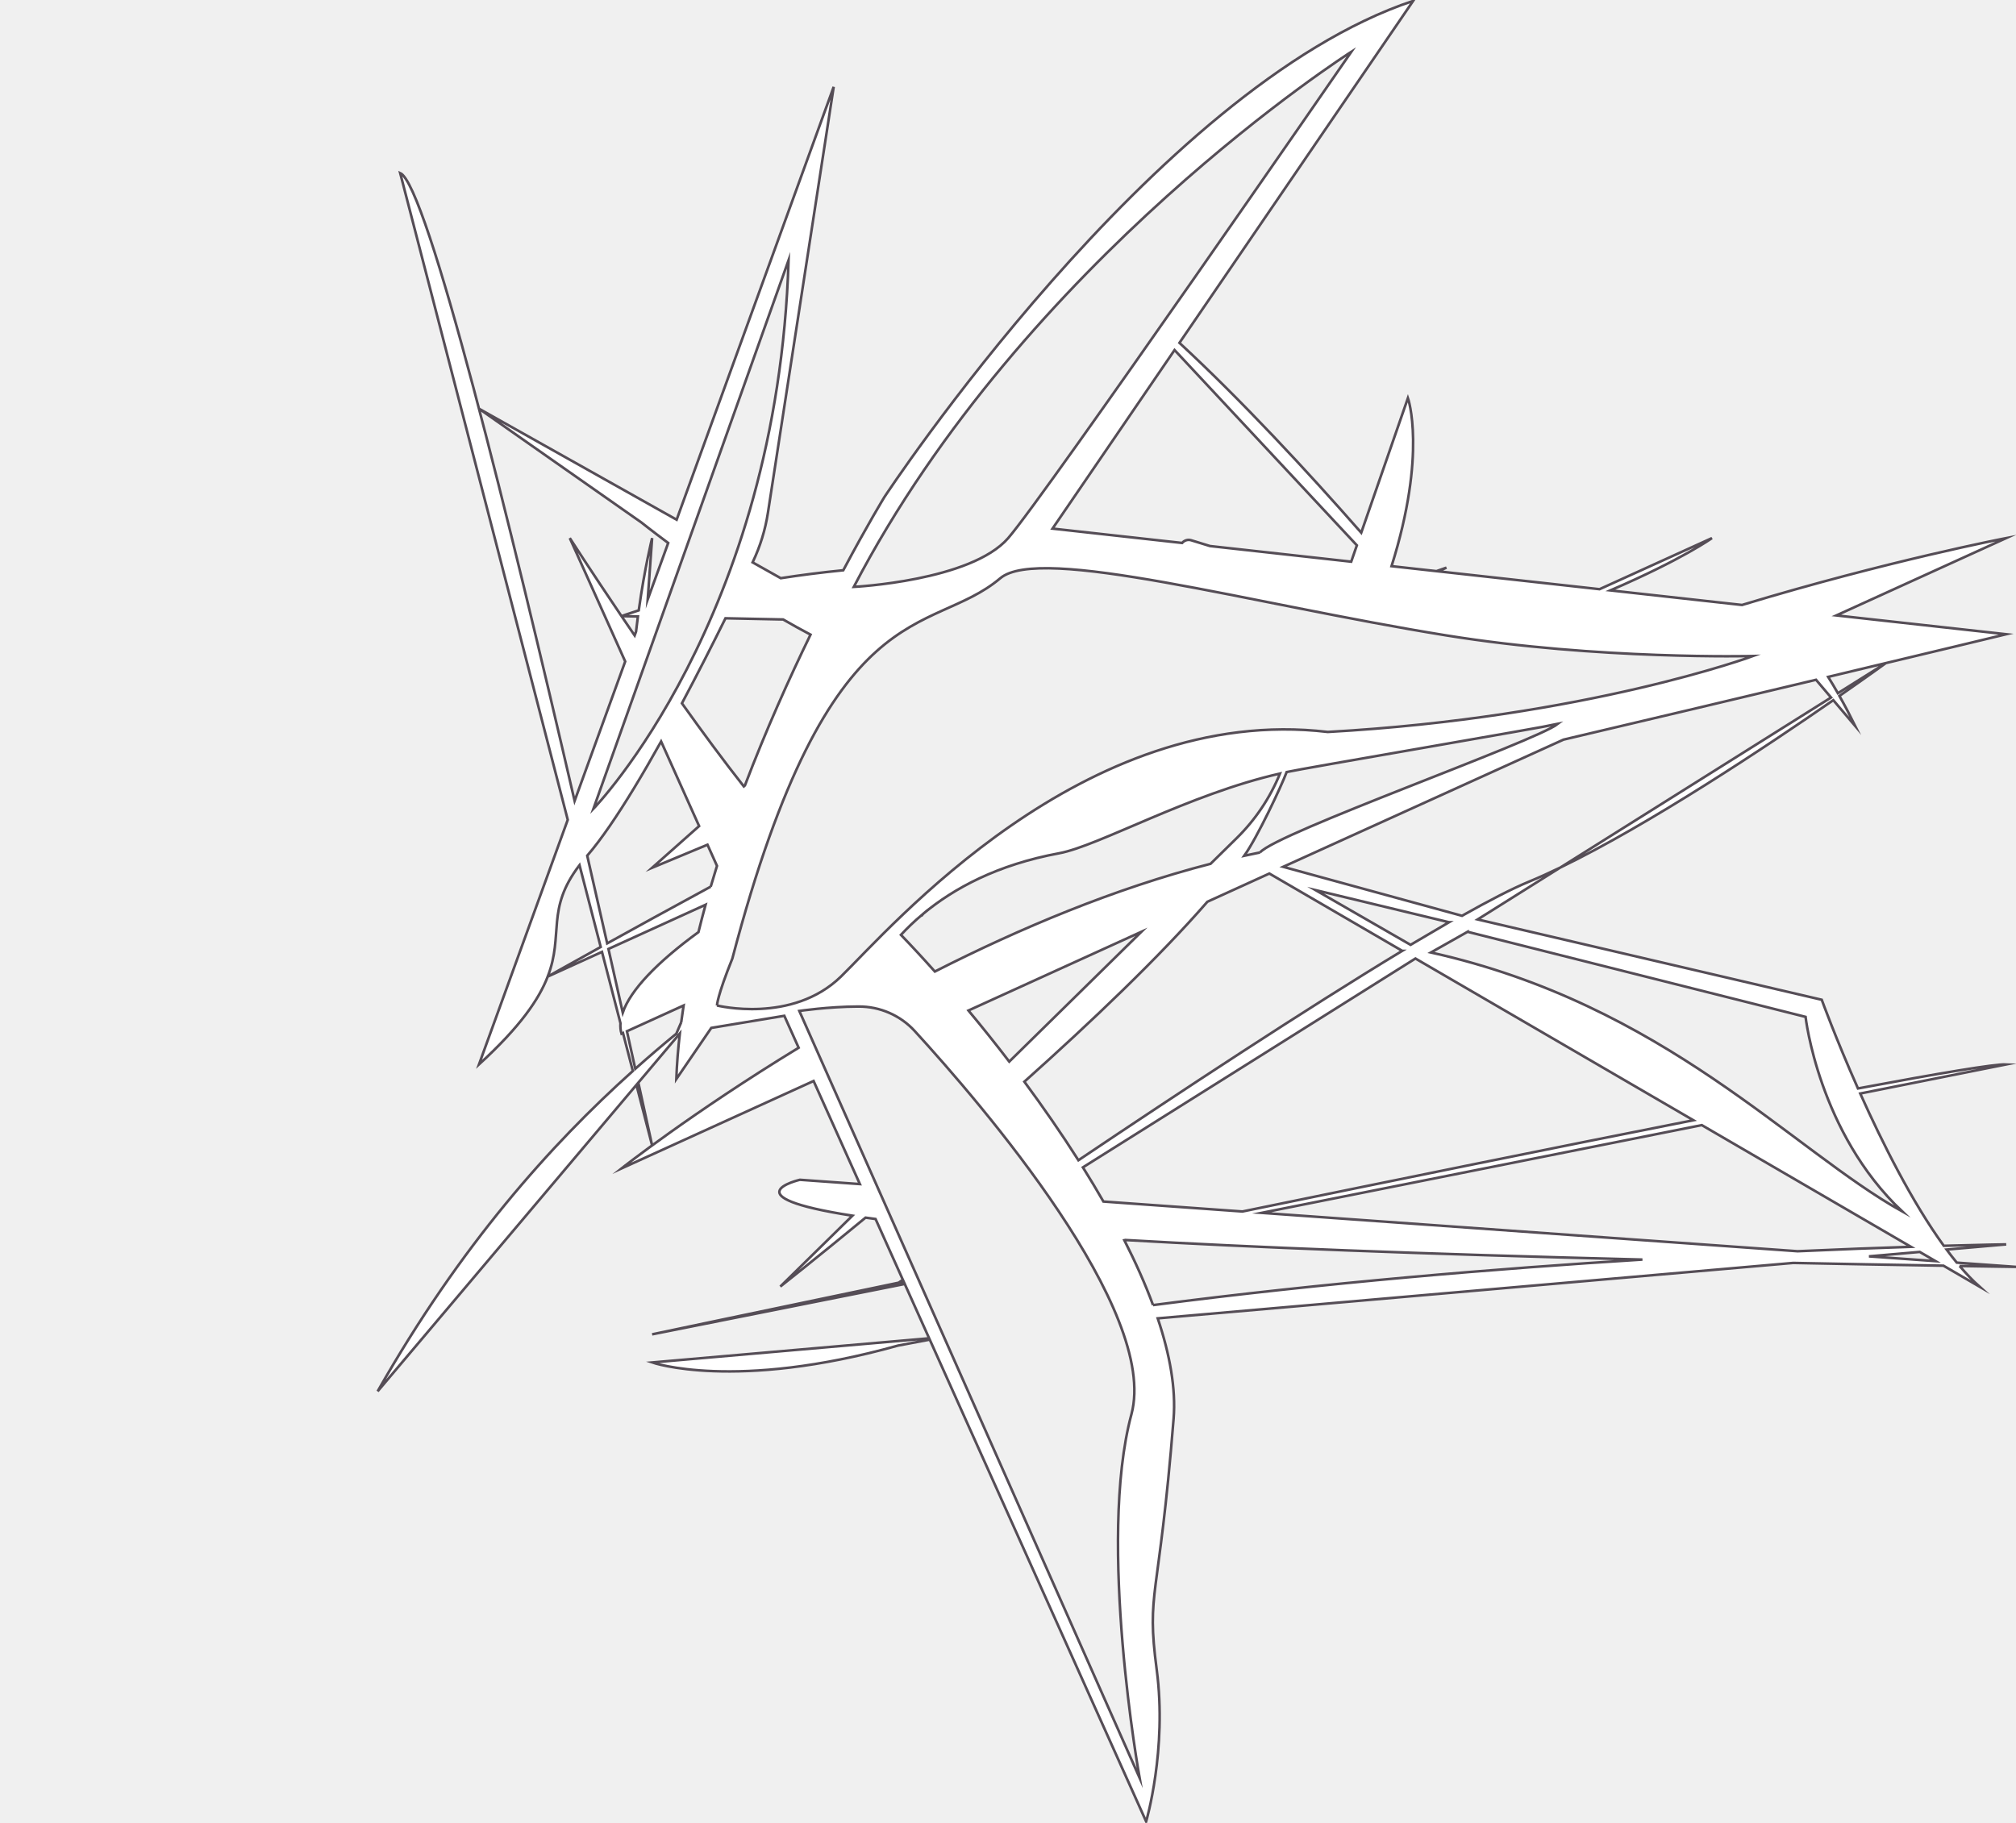
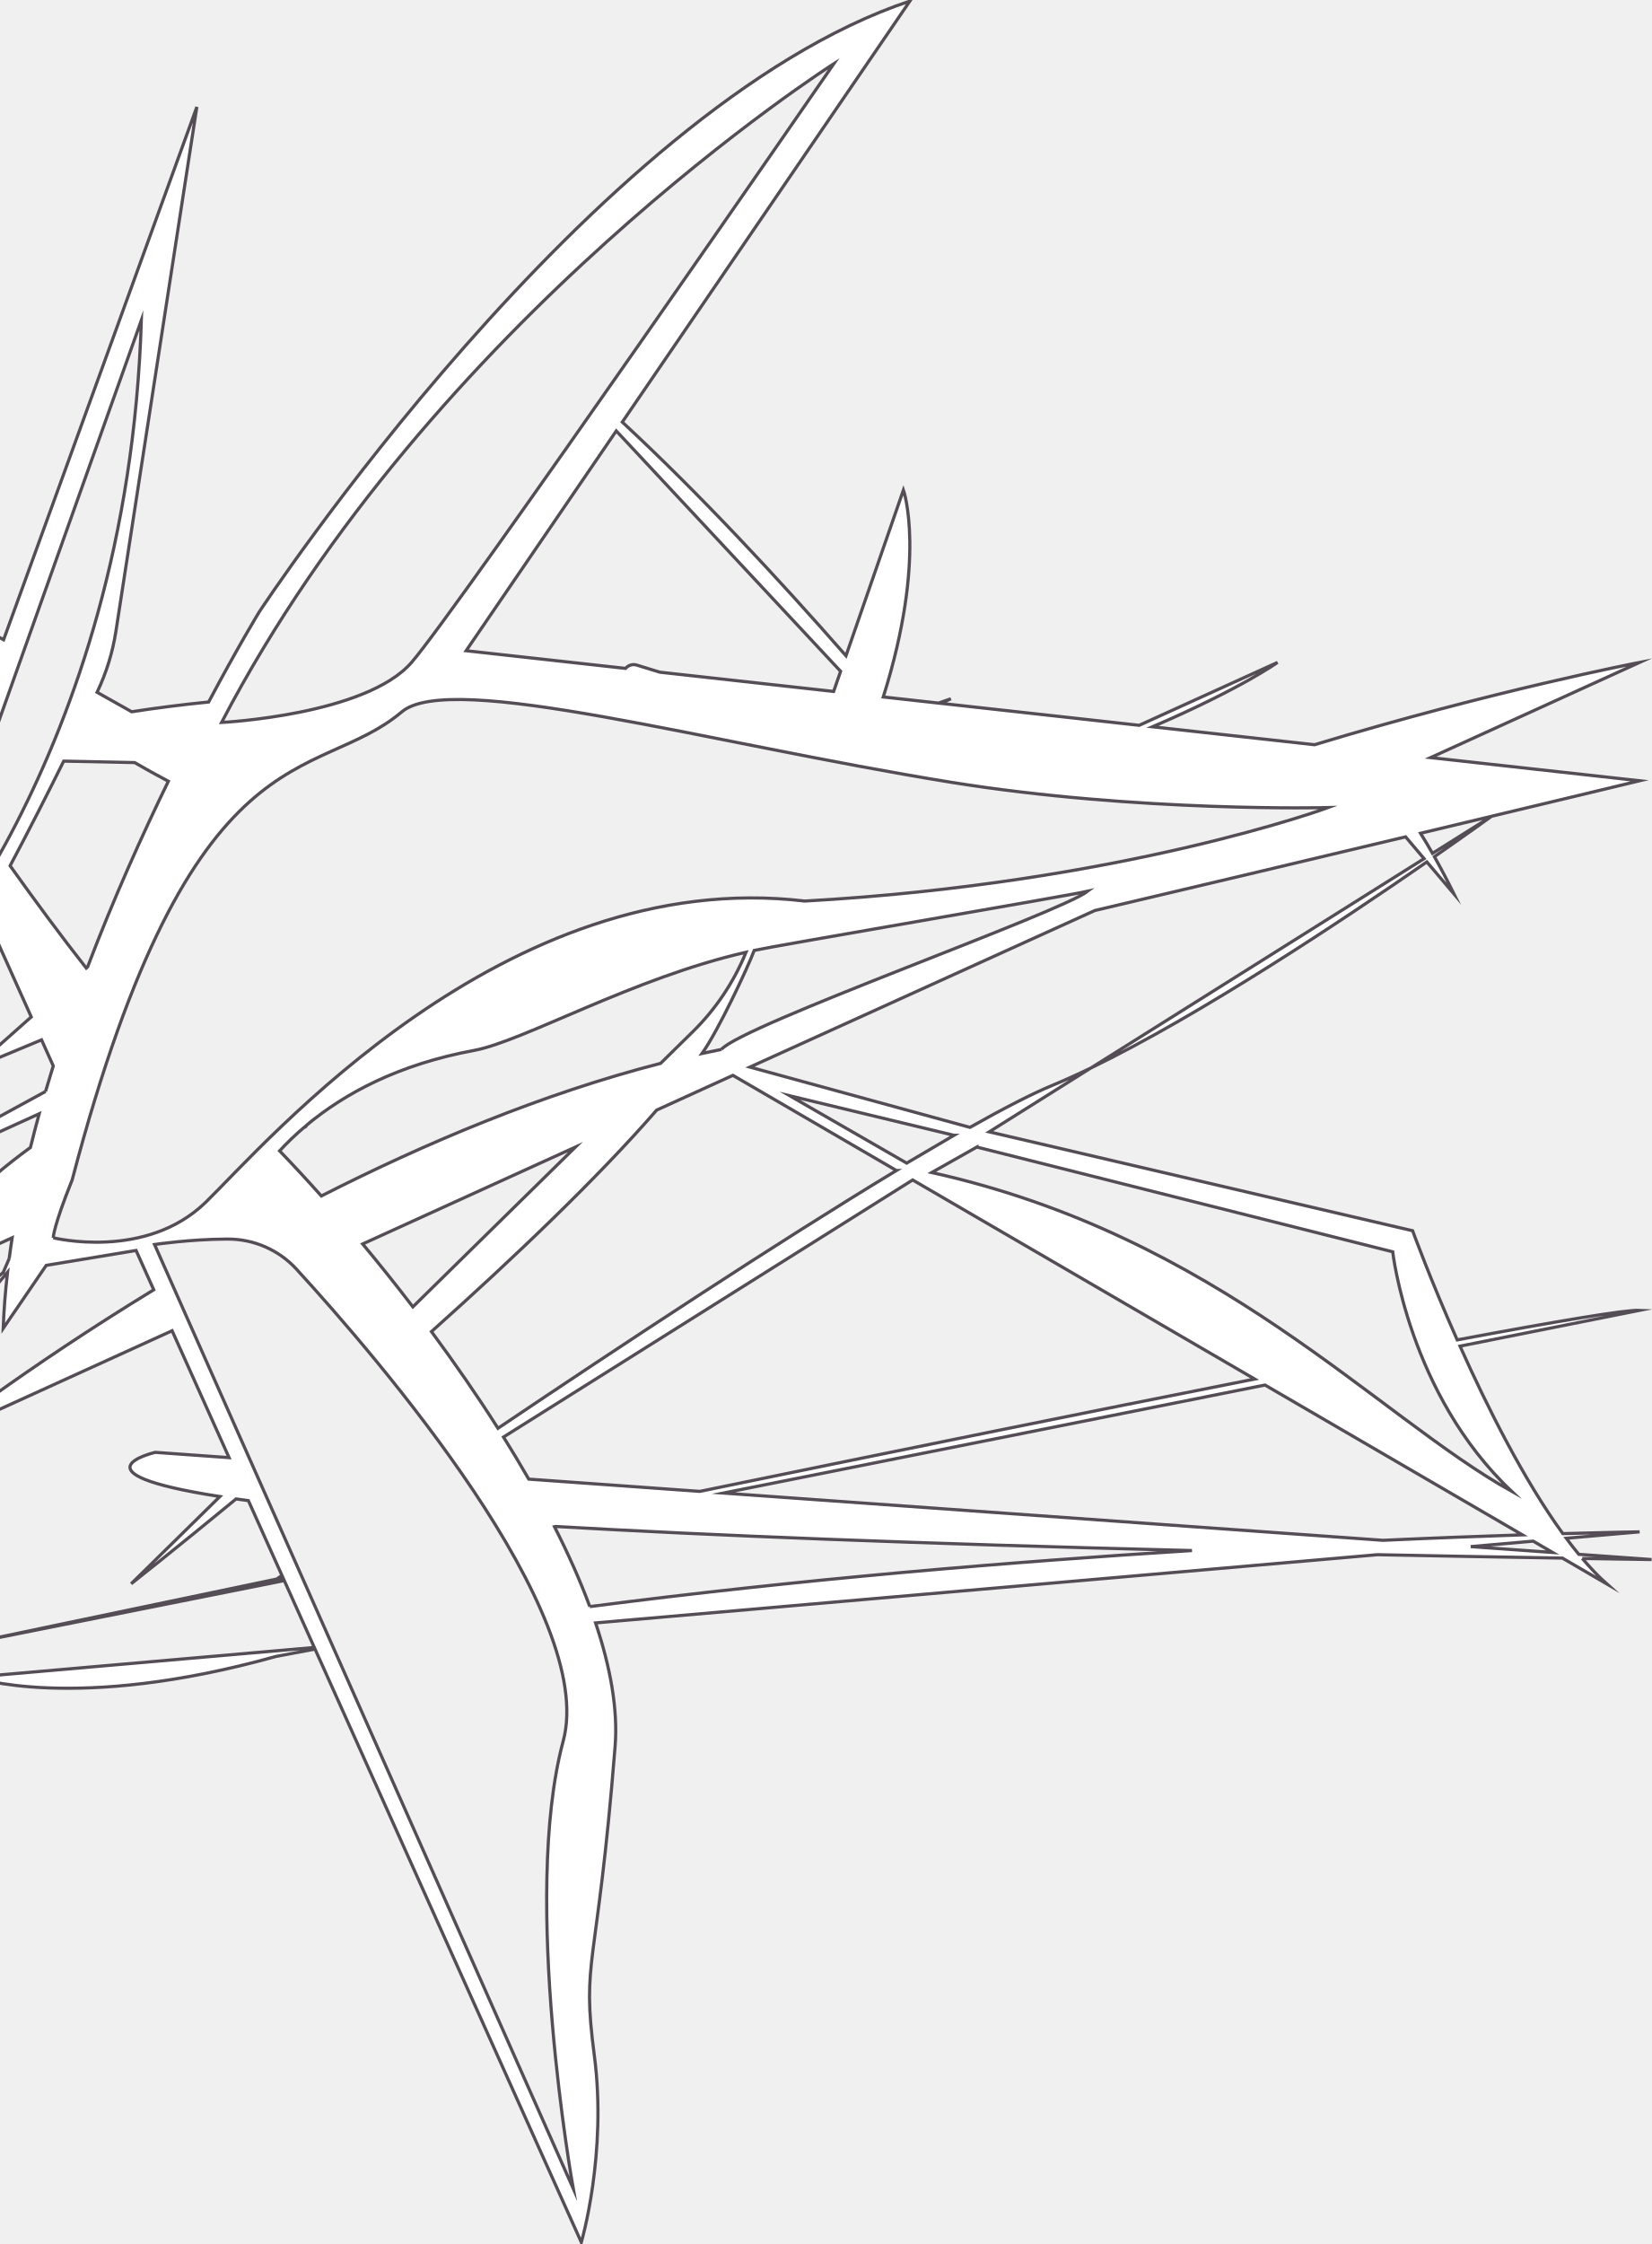
- <svg xmlns="http://www.w3.org/2000/svg" width="784" height="709" viewBox="-262 0 784 709" fill="none">
+ <svg xmlns="http://www.w3.org/2000/svg" width="522" height="709" viewBox="0 0 522 709" fill="none">
  <g clip-path="url(#clip0_1_14)">
    <path d="M464.823 488.655L484.563 486.933L490.708 490.507L464.823 488.655ZM228.625 471.738L399.802 437.607L481.148 484.943C468.918 485.341 454.035 485.895 437.069 486.665L228.625 471.738ZM186.408 507.616C183.369 499.389 179.589 490.931 175.247 482.378L175.645 482.299C224.051 485.095 289.232 487.725 376.719 489.903C320.328 493.405 253.047 498.933 186.404 507.613M48.844 393.205C48.844 393.205 60.139 391.53 71.579 391.491C71.695 391.491 71.807 391.491 71.919 391.491C80.209 391.451 88.128 394.906 93.723 401.016C119.898 429.612 188.863 509.823 177.992 550.122C164.618 599.694 181.175 691.508 181.175 691.508L48.844 393.205ZM87.792 498.836L89.197 497.953L89.439 498.492C88.889 498.608 88.342 498.72 87.795 498.836M16.828 391.075C16.828 391.075 16.828 387.659 22.807 372.804C60.813 228.185 99.521 248.126 126.971 224.925C142.47 211.821 223.925 234.802 300.523 247.153C359.569 256.675 419.752 255.159 419.752 255.159C419.752 255.159 354.883 279.066 254.358 284.692C159.345 273.44 84.036 361.332 65.035 379.838C46.03 398.343 16.828 391.078 16.828 391.078M14.387 344.86C-1.398 353.42 -15.203 361.018 -25.871 366.925C-28.294 356.206 -30.898 344.752 -33.635 332.813C-28.181 326.489 -21.909 317.213 -15.424 306.536C-11.947 300.813 -8.405 294.688 -4.896 288.397L9.879 321.301L-8.398 337.52L13.134 328.551L16.832 336.782C15.995 339.466 15.184 342.161 14.391 344.86M9.622 362.544C-6.392 374.219 -16.789 385.04 -19.82 393.831C-21.529 386.19 -23.39 377.891 -25.379 369.089L12.388 351.901C11.418 355.442 10.494 358.991 9.622 362.544ZM2.915 397.63C1.673 400.47 1.01 402.055 1.01 402.055C-4.19 406.324 -9.521 410.868 -14.949 415.712C-15.938 411.248 -17.024 406.36 -18.198 401.1L3.842 391.082C3.501 393.271 3.197 395.456 2.911 397.634M44.68 101.159C40.319 240.898 -31.213 314.55 -31.213 314.55L44.68 101.159ZM42.557 240.941C46.078 242.982 49.637 244.961 53.204 246.838C44.901 263.889 35.876 283.965 27.692 305.491L27.261 305.874C19.486 296.001 11.204 284.771 3.194 273.542C9.357 261.968 15.184 250.478 20.131 240.478L42.557 240.941ZM263.535 20.13C263.535 20.13 144.563 192.589 130.081 209.289C115.596 225.989 70.033 228.261 70.033 228.261C136.361 100.996 263.535 20.13 263.535 20.13ZM265.671 212.103L263.466 218.464L208.552 212.382L201.223 210.128C199.962 209.741 198.608 210.153 197.739 211.148C197.728 211.159 197.721 211.17 197.71 211.181L147.315 205.598L194.769 136.147L265.671 212.103ZM228.013 331.565C225.963 331.973 223.917 332.404 221.868 332.849C226.938 325.794 236.328 305.726 238.37 300.281C244.45 298.899 337.403 283.049 343.798 281.58C334.781 288.53 234.524 323.927 228.013 331.561M181.866 362.418L130.487 412.908C125.2 405.998 119.873 399.345 114.618 393.035L181.866 362.418ZM97.069 355.374C108.904 345.537 125.859 336.315 149.854 331.879C165.339 329.018 200.234 308.935 235.781 300.867C231.928 310.306 226.192 318.859 218.916 326.008L208.78 335.971C171.296 345.613 134.416 361.159 101.56 377.873C96.979 372.736 92.554 367.96 88.364 363.615C90.768 361.025 93.484 358.398 96.555 355.808L96.276 356.293C96.544 355.985 96.801 355.685 97.069 355.377M283.314 369.827C245.609 392.616 197.007 424.641 157.386 451.272C150.77 440.86 143.654 430.585 136.361 420.723C162.485 397.366 188.758 372.32 207.542 350.732L231.638 339.759L283.311 369.827H283.314ZM301.515 358.702L286.559 367.49L249.607 346.21L301.512 358.702H301.515ZM396.546 435.715C344.28 446.03 281.515 458.793 221.176 471.206L167.11 467.335C164.564 462.896 161.895 458.457 159.132 454.036L288.446 372.812L396.546 435.715ZM308.729 362.418L440.165 395.51C440.165 395.51 445.213 440.487 477.765 471.203C434.885 447.292 385.266 390.669 294.475 370.464L308.729 362.414V362.418ZM500.062 492.403C507.268 492.519 514.558 492.635 521.989 492.747L498.972 491.097C497.643 489.484 496.321 487.783 495.007 486.018L518.19 483.995C518.19 483.995 509.416 484.115 493.927 484.552C481.55 467.494 470.023 444.499 461.426 425.321L518.19 414.004C513.769 413.798 492.37 417.387 460.542 423.349C451.909 403.9 446.452 388.853 446.452 388.853L312.644 357.613L344.772 337.433C340.531 339.484 336.454 341.329 332.601 342.921C326.111 345.598 317.181 350.207 306.56 356.195L237.012 337.147L346.025 287.68C381.221 279.399 415.58 271.237 444.235 264.403L450.077 271.295L344.776 337.436C379.359 320.722 424.981 290.31 450.953 272.33L459.532 282.452C457.529 278.4 455.458 274.453 453.332 270.676C464.432 262.959 471.374 257.92 471.374 257.92L452.738 269.624C451.496 267.442 450.232 265.322 448.954 263.278C489.995 253.481 518.19 246.683 518.19 246.683L452.141 239.367L518.19 209.292C518.19 209.292 472.08 218.145 415.45 235.301L364.262 229.632C392.374 217.512 403.76 209.292 403.76 209.292L360.043 229.165L297.351 222.222L300.519 220.779C299.281 221.224 297.97 221.68 296.626 222.143L279.157 220.207C293.023 176.131 285.527 154.815 285.527 154.815L267.37 207.19C246.189 183.056 221.046 155.936 196.674 133.354L287.559 0.344C186.683 33.99 81.914 193.359 81.914 193.359C81.914 193.359 75.341 204.108 65.944 221.799C57.307 222.657 49.181 223.713 41.627 224.882L30.68 218.731C30.709 218.673 30.738 218.612 30.763 218.554C33.635 212.505 35.612 206.072 36.633 199.459L62.211 33.78L1.137 202.136L-75.722 158.964L-12.585 203.2C-12.585 203.2 -8.648 206.355 -2.144 211.188L-10.118 233.174L-8.395 209.285C-8.395 209.285 -11.23 220.453 -13.598 237.396C-17.973 238.774 -20.298 239.642 -20.298 239.642L-13.924 239.773C-14.178 241.676 -14.424 243.651 -14.656 245.681L-15.192 247.157C-16.955 244.577 -18.661 242.063 -20.298 239.642C-32.158 222.099 -40.414 209.281 -40.414 209.281L-18.864 257.276L-38.539 311.507C-63.312 204.52 -95.962 71.738 -106.373 67.31L-41.208 318.859L-75.722 414.001C-59.575 399.236 -52.376 388.578 -48.997 379.838C-42.652 363.413 -49.83 353.778 -36.637 336.492L-28.392 368.326C-41.32 375.496 -48.997 379.838 -48.997 379.838L-27.895 370.236L-20.711 397.974C-20.812 399.403 -20.689 400.77 -20.302 402.055L-19.722 401.791L-15.898 416.555C-47.755 445.143 -82.889 484.274 -115.133 541.139L-14.5 421.96L-8.398 445.512C-8.398 445.512 -10.368 436.432 -13.761 421.085L2.379 401.968C1.694 407.952 1.224 413.878 1.006 419.717L14.615 399.797L43.01 395.094L48.587 407.514C6.902 432.944 -20.309 454.466 -20.309 454.466L54.396 420.451L72.397 460.544L49.069 458.873C49.069 458.873 21.217 465.331 69.5 472.838L41.457 500.399C41.457 500.399 54.87 489.871 74.61 473.594C75.859 473.771 77.159 473.949 78.496 474.126L89.11 497.765C88.487 498.195 87.936 498.579 87.462 498.904C30.636 510.757 -8.402 518.987 -8.402 518.987L85.496 500.265C85.376 500.348 85.311 500.391 85.311 500.391L85.525 500.258L89.849 499.396L99.336 520.525L-8.398 529.924C-8.398 529.924 23.629 541.136 87.212 523.361C91.304 522.572 95.425 521.798 99.568 521.038L183.724 708.461C183.724 708.461 191.934 680.571 187.831 649.403C183.724 618.232 188.653 623.977 194.4 551.794C195.331 540.119 192.948 526.845 188.233 512.768L435.342 491.213C453.955 491.593 473.423 491.951 493.797 492.287L507.833 500.457C505.233 498.137 502.64 495.424 500.065 492.389" fill="white" />
    <path d="M186.408 507.616C183.369 499.389 179.589 490.931 175.247 482.378L175.645 482.299C224.051 485.095 289.232 487.725 376.719 489.903C320.328 493.405 253.047 498.933 186.404 507.613M87.792 498.836L89.197 497.953L89.439 498.492C88.889 498.608 88.342 498.72 87.795 498.836M16.828 391.075C16.828 391.075 16.828 387.659 22.807 372.804C60.813 228.185 99.521 248.126 126.971 224.925C142.47 211.821 223.925 234.802 300.523 247.153C359.569 256.675 419.752 255.159 419.752 255.159C419.752 255.159 354.883 279.066 254.358 284.692C159.345 273.44 84.036 361.332 65.035 379.838C46.03 398.343 16.828 391.078 16.828 391.078M14.387 344.86C-1.398 353.42 -15.203 361.018 -25.871 366.925C-28.294 356.206 -30.898 344.752 -33.635 332.813C-28.182 326.489 -21.909 317.213 -15.424 306.536C-11.947 300.813 -8.405 294.688 -4.896 288.397L9.879 321.301L-8.398 337.52L13.134 328.551L16.832 336.782C15.995 339.466 15.184 342.161 14.391 344.86M2.915 397.63C1.673 400.47 1.01 402.055 1.01 402.055C-4.19 406.324 -9.521 410.868 -14.949 415.712C-15.938 411.248 -17.024 406.36 -18.198 401.1L3.842 391.082C3.501 393.271 3.197 395.456 2.911 397.634M228.013 331.565C225.963 331.973 223.917 332.404 221.868 332.849C226.938 325.794 236.328 305.726 238.37 300.281C244.45 298.899 337.403 283.049 343.798 281.58C334.781 288.53 234.524 323.927 228.013 331.561M97.069 355.374C108.904 345.537 125.859 336.315 149.854 331.879C165.339 329.018 200.234 308.935 235.781 300.867C231.928 310.306 226.192 318.859 218.916 326.008L208.78 335.971C171.296 345.613 134.416 361.159 101.56 377.873C96.979 372.736 92.554 367.96 88.364 363.615C90.768 361.025 93.484 358.398 96.555 355.808L96.276 356.293C96.544 355.985 96.801 355.685 97.069 355.377M500.062 492.403C507.268 492.519 514.558 492.635 521.989 492.747L498.972 491.097C497.643 489.484 496.321 487.783 495.007 486.018L518.19 483.995C518.19 483.995 509.416 484.115 493.927 484.552C481.55 467.494 470.023 444.499 461.426 425.321L518.19 414.004C513.769 413.798 492.37 417.387 460.542 423.349C451.909 403.9 446.452 388.853 446.452 388.853L312.644 357.613L344.772 337.433C340.531 339.484 336.454 341.329 332.601 342.921C326.111 345.598 317.181 350.207 306.56 356.195L237.012 337.147L346.025 287.68C381.221 279.399 415.58 271.237 444.235 264.403L450.077 271.295L344.776 337.436C379.359 320.722 424.981 290.31 450.953 272.33L459.532 282.452C457.529 278.4 455.458 274.453 453.332 270.676C464.432 262.959 471.374 257.92 471.374 257.92L452.738 269.624C451.496 267.442 450.232 265.322 448.954 263.278C489.995 253.481 518.19 246.683 518.19 246.683L452.141 239.367L518.19 209.292C518.19 209.292 472.08 218.145 415.45 235.301L364.262 229.632C392.374 217.512 403.76 209.292 403.76 209.292L360.043 229.165L297.351 222.222L300.519 220.779C299.281 221.224 297.97 221.68 296.626 222.143L279.157 220.207C293.023 176.131 285.527 154.815 285.527 154.815L267.37 207.19C246.189 183.056 221.046 155.936 196.674 133.354L287.559 0.344C186.683 33.99 81.914 193.359 81.914 193.359C81.914 193.359 75.341 204.108 65.944 221.799C57.307 222.657 49.181 223.713 41.627 224.882L30.68 218.731C30.709 218.673 30.738 218.612 30.763 218.554C33.635 212.505 35.612 206.072 36.633 199.459L62.211 33.78L1.137 202.136L-75.722 158.964L-12.585 203.2C-12.585 203.2 -8.648 206.355 -2.144 211.188L-10.118 233.174L-8.395 209.285C-8.395 209.285 -11.23 220.453 -13.598 237.396C-17.973 238.774 -20.298 239.642 -20.298 239.642M-48.997 379.838C-52.376 388.578 -59.575 399.236 -75.722 414.001L-41.208 318.859L-106.373 67.31C-95.962 71.738 -63.312 204.52 -38.538 311.507L-18.864 257.276L-40.414 209.281C-40.414 209.281 -32.158 222.099 -20.298 239.642L-13.924 239.773C-14.178 241.676 -14.424 243.651 -14.656 245.681L-15.192 247.157C-16.955 244.577 -18.661 242.063 -20.298 239.642M-48.997 379.838C-42.652 363.413 -49.83 353.778 -36.637 336.492L-28.392 368.326C-41.32 375.496 -48.997 379.838 -48.997 379.838ZM-48.997 379.838L-27.895 370.236L-20.711 397.974C-20.812 399.403 -20.689 400.77 -20.302 402.055L-19.722 401.791L-15.898 416.555C-47.755 445.143 -82.889 484.274 -115.133 541.139L-14.5 421.96L-8.398 445.512C-8.398 445.512 -10.368 436.432 -13.761 421.085L2.379 401.968C1.694 407.952 1.224 413.878 1.006 419.717L14.615 399.797L43.01 395.094L48.587 407.514C6.902 432.944 -20.309 454.466 -20.309 454.466L54.396 420.451L72.397 460.544L49.069 458.873C49.069 458.873 21.217 465.331 69.5 472.838L41.457 500.399C41.457 500.399 54.87 489.871 74.61 473.594C75.859 473.771 77.159 473.949 78.496 474.126L89.11 497.765C88.487 498.195 87.936 498.579 87.462 498.904C30.636 510.757 -8.402 518.987 -8.402 518.987L85.496 500.265C85.376 500.348 85.311 500.391 85.311 500.391L85.525 500.258L89.849 499.396L99.336 520.525L-8.398 529.924C-8.398 529.924 23.629 541.136 87.212 523.361C91.304 522.572 95.425 521.798 99.568 521.038L183.724 708.461C183.724 708.461 191.934 680.571 187.831 649.403C183.724 618.232 188.653 623.977 194.4 551.794C195.331 540.119 192.948 526.845 188.233 512.768L435.342 491.213C453.955 491.593 473.423 491.951 493.797 492.287L507.833 500.457C505.233 498.137 502.64 495.424 500.065 492.389M464.823 488.655L484.563 486.933L490.708 490.507L464.823 488.655ZM228.625 471.738L399.802 437.607L481.148 484.943C468.918 485.341 454.035 485.895 437.069 486.665L228.625 471.738ZM48.844 393.205C48.844 393.205 60.139 391.53 71.579 391.491C71.695 391.491 71.807 391.491 71.919 391.491C80.209 391.451 88.128 394.906 93.723 401.016C119.898 429.612 188.863 509.823 177.992 550.122C164.618 599.694 181.175 691.508 181.175 691.508L48.844 393.205ZM9.622 362.544C-6.392 374.219 -16.789 385.04 -19.82 393.831C-21.529 386.19 -23.39 377.891 -25.379 369.089L12.388 351.901C11.418 355.442 10.494 358.991 9.622 362.544ZM44.68 101.159C40.319 240.898 -31.213 314.55 -31.213 314.55L44.68 101.159ZM42.557 240.941C46.078 242.982 49.637 244.961 53.204 246.838C44.901 263.889 35.876 283.965 27.692 305.491L27.261 305.874C19.486 296.001 11.204 284.771 3.194 273.542C9.357 261.968 15.184 250.478 20.131 240.478L42.557 240.941ZM263.535 20.13C263.535 20.13 144.563 192.589 130.081 209.289C115.596 225.989 70.033 228.261 70.033 228.261C136.361 100.996 263.535 20.13 263.535 20.13ZM265.671 212.103L263.466 218.464L208.552 212.382L201.223 210.128C199.962 209.741 198.608 210.153 197.739 211.148C197.728 211.159 197.721 211.17 197.71 211.181L147.315 205.598L194.769 136.147L265.671 212.103ZM181.866 362.418L130.487 412.908C125.2 405.998 119.873 399.345 114.618 393.035L181.866 362.418ZM283.314 369.827C245.609 392.616 197.007 424.641 157.386 451.272C150.77 440.86 143.654 430.585 136.361 420.723C162.485 397.366 188.758 372.32 207.542 350.732L231.638 339.759L283.311 369.827H283.314ZM301.515 358.702L286.559 367.49L249.607 346.21L301.512 358.702H301.515ZM396.546 435.715C344.28 446.03 281.515 458.793 221.176 471.206L167.11 467.335C164.564 462.896 161.895 458.457 159.132 454.036L288.446 372.812L396.546 435.715ZM308.729 362.418L440.165 395.51C440.165 395.51 445.213 440.487 477.765 471.203C434.885 447.292 385.266 390.669 294.475 370.464L308.729 362.414V362.418Z" stroke="#554D56" stroke-miterlimit="10" />
  </g>
  <defs>
    <clipPath id="clip0_1_14">
      <rect width="784" height="709" fill="white" transform="translate(-262)" />
    </clipPath>
  </defs>
</svg>
